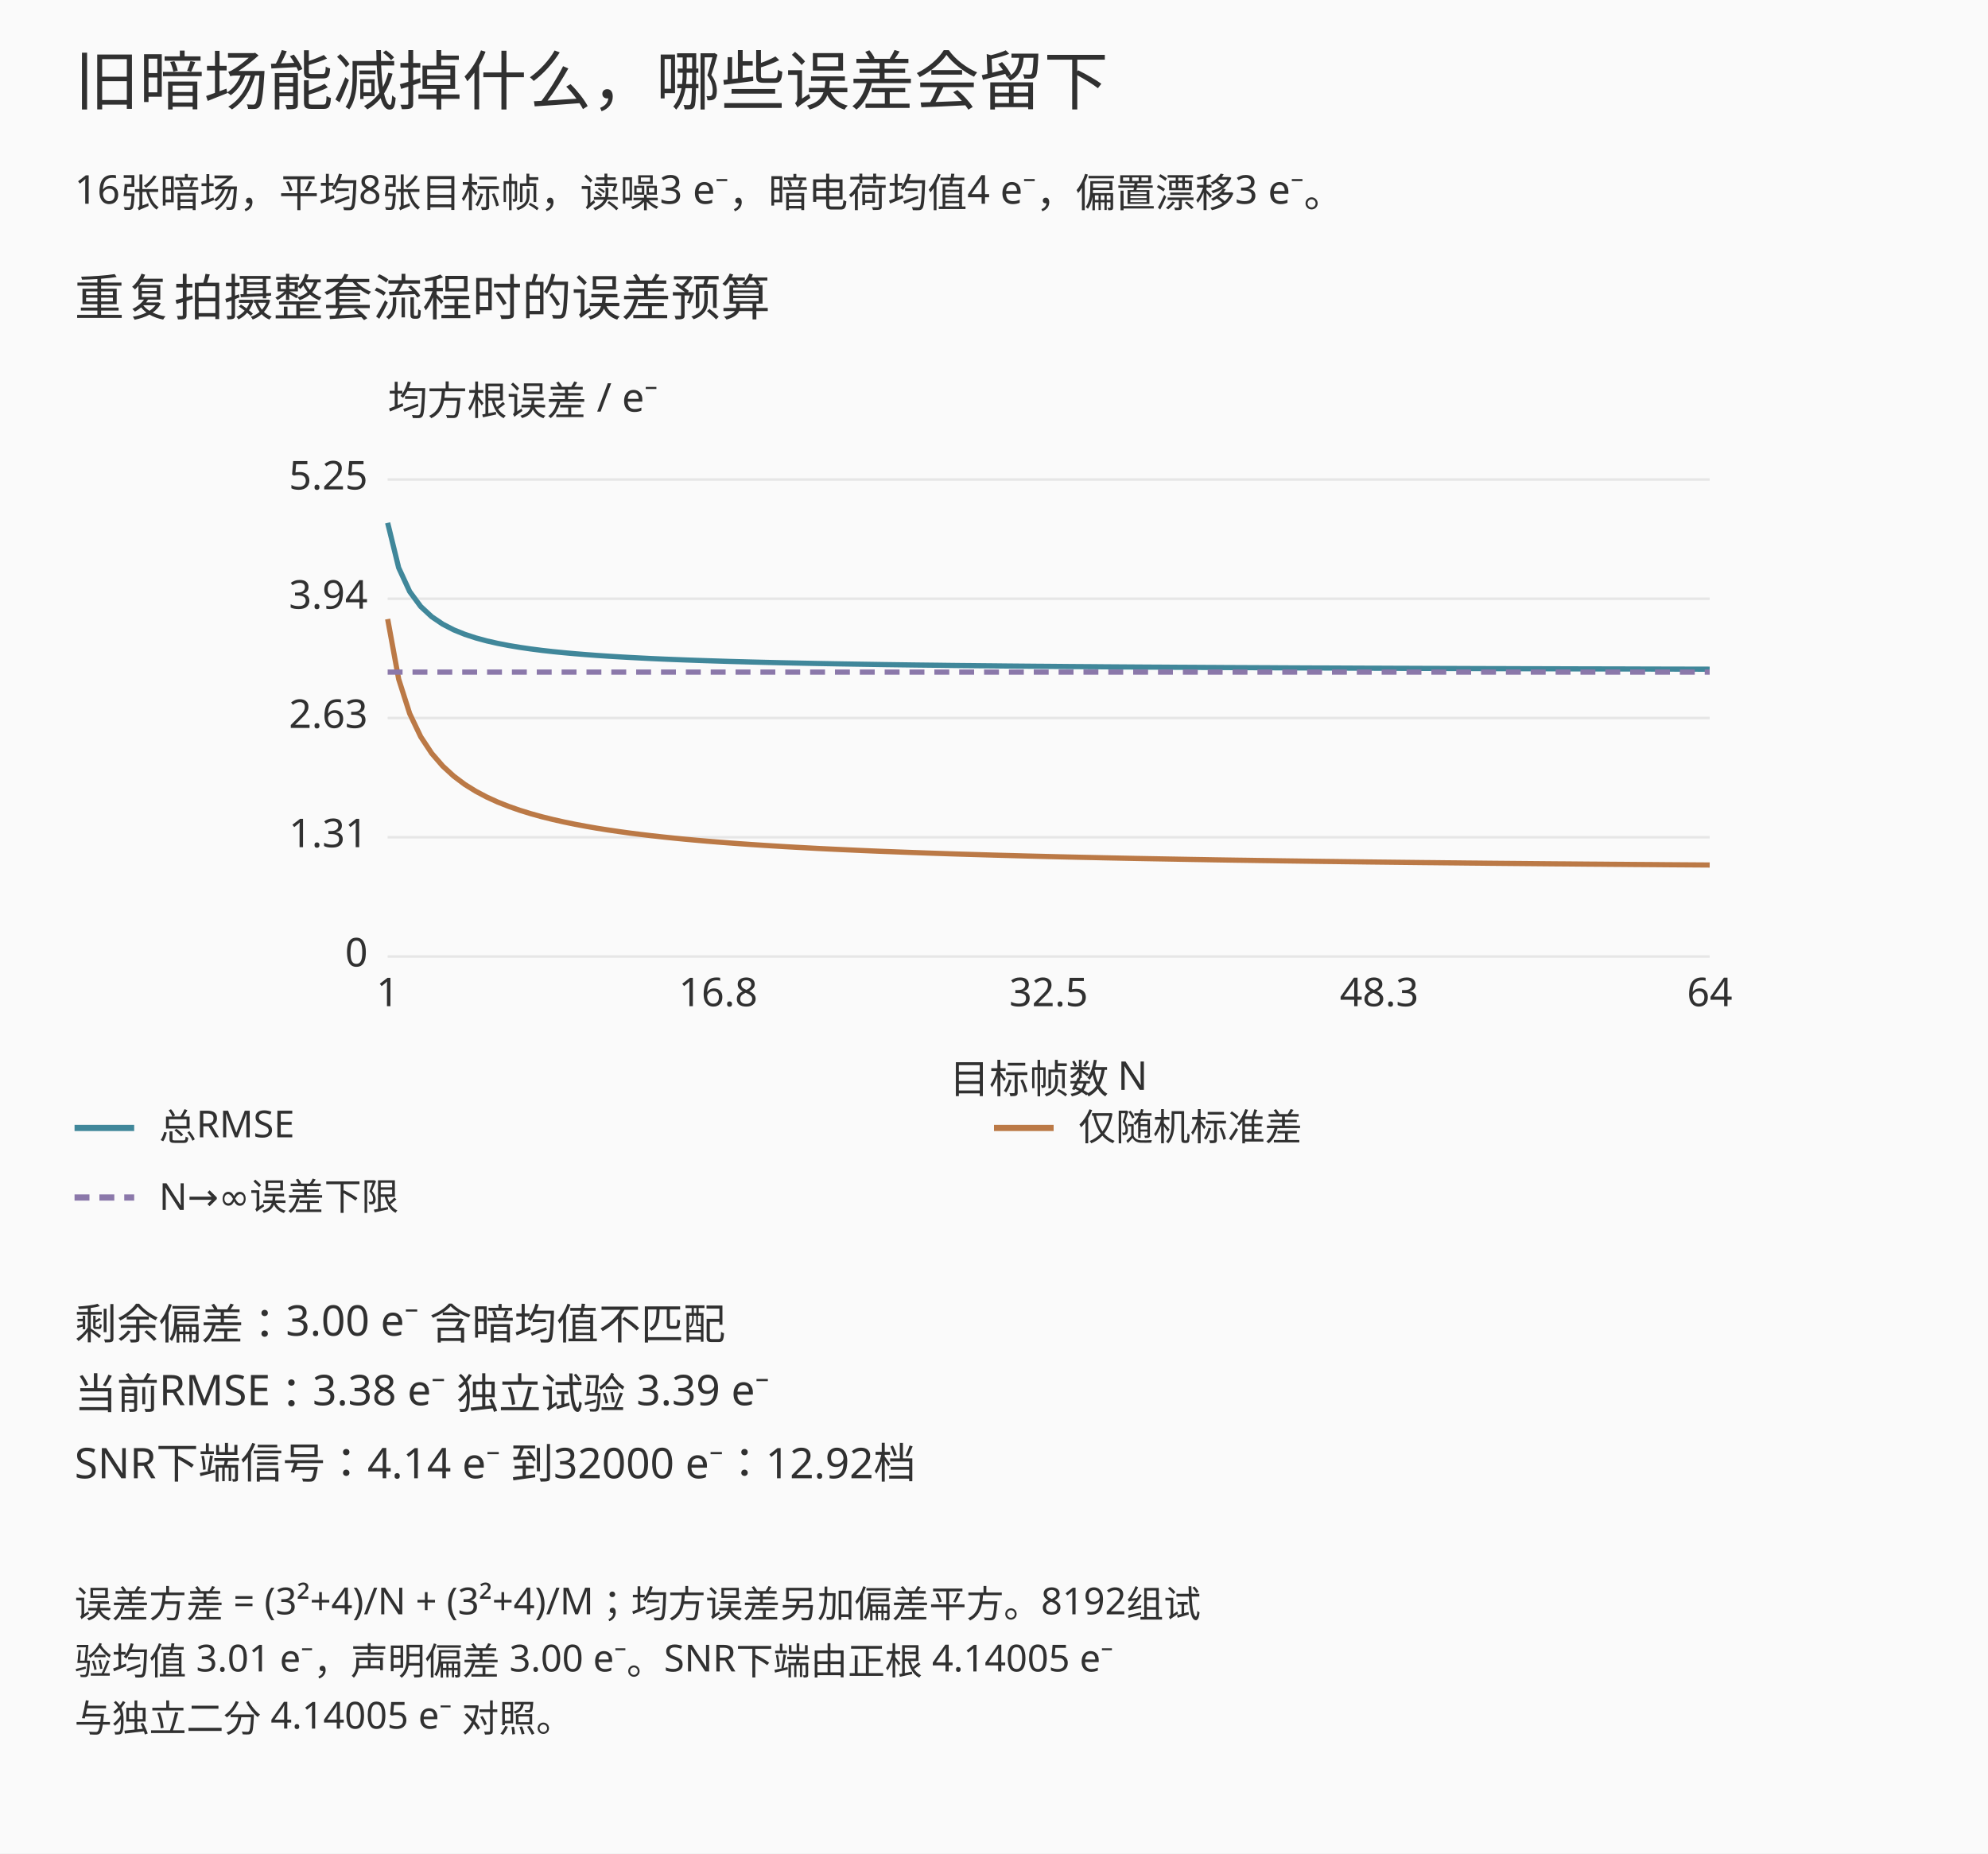
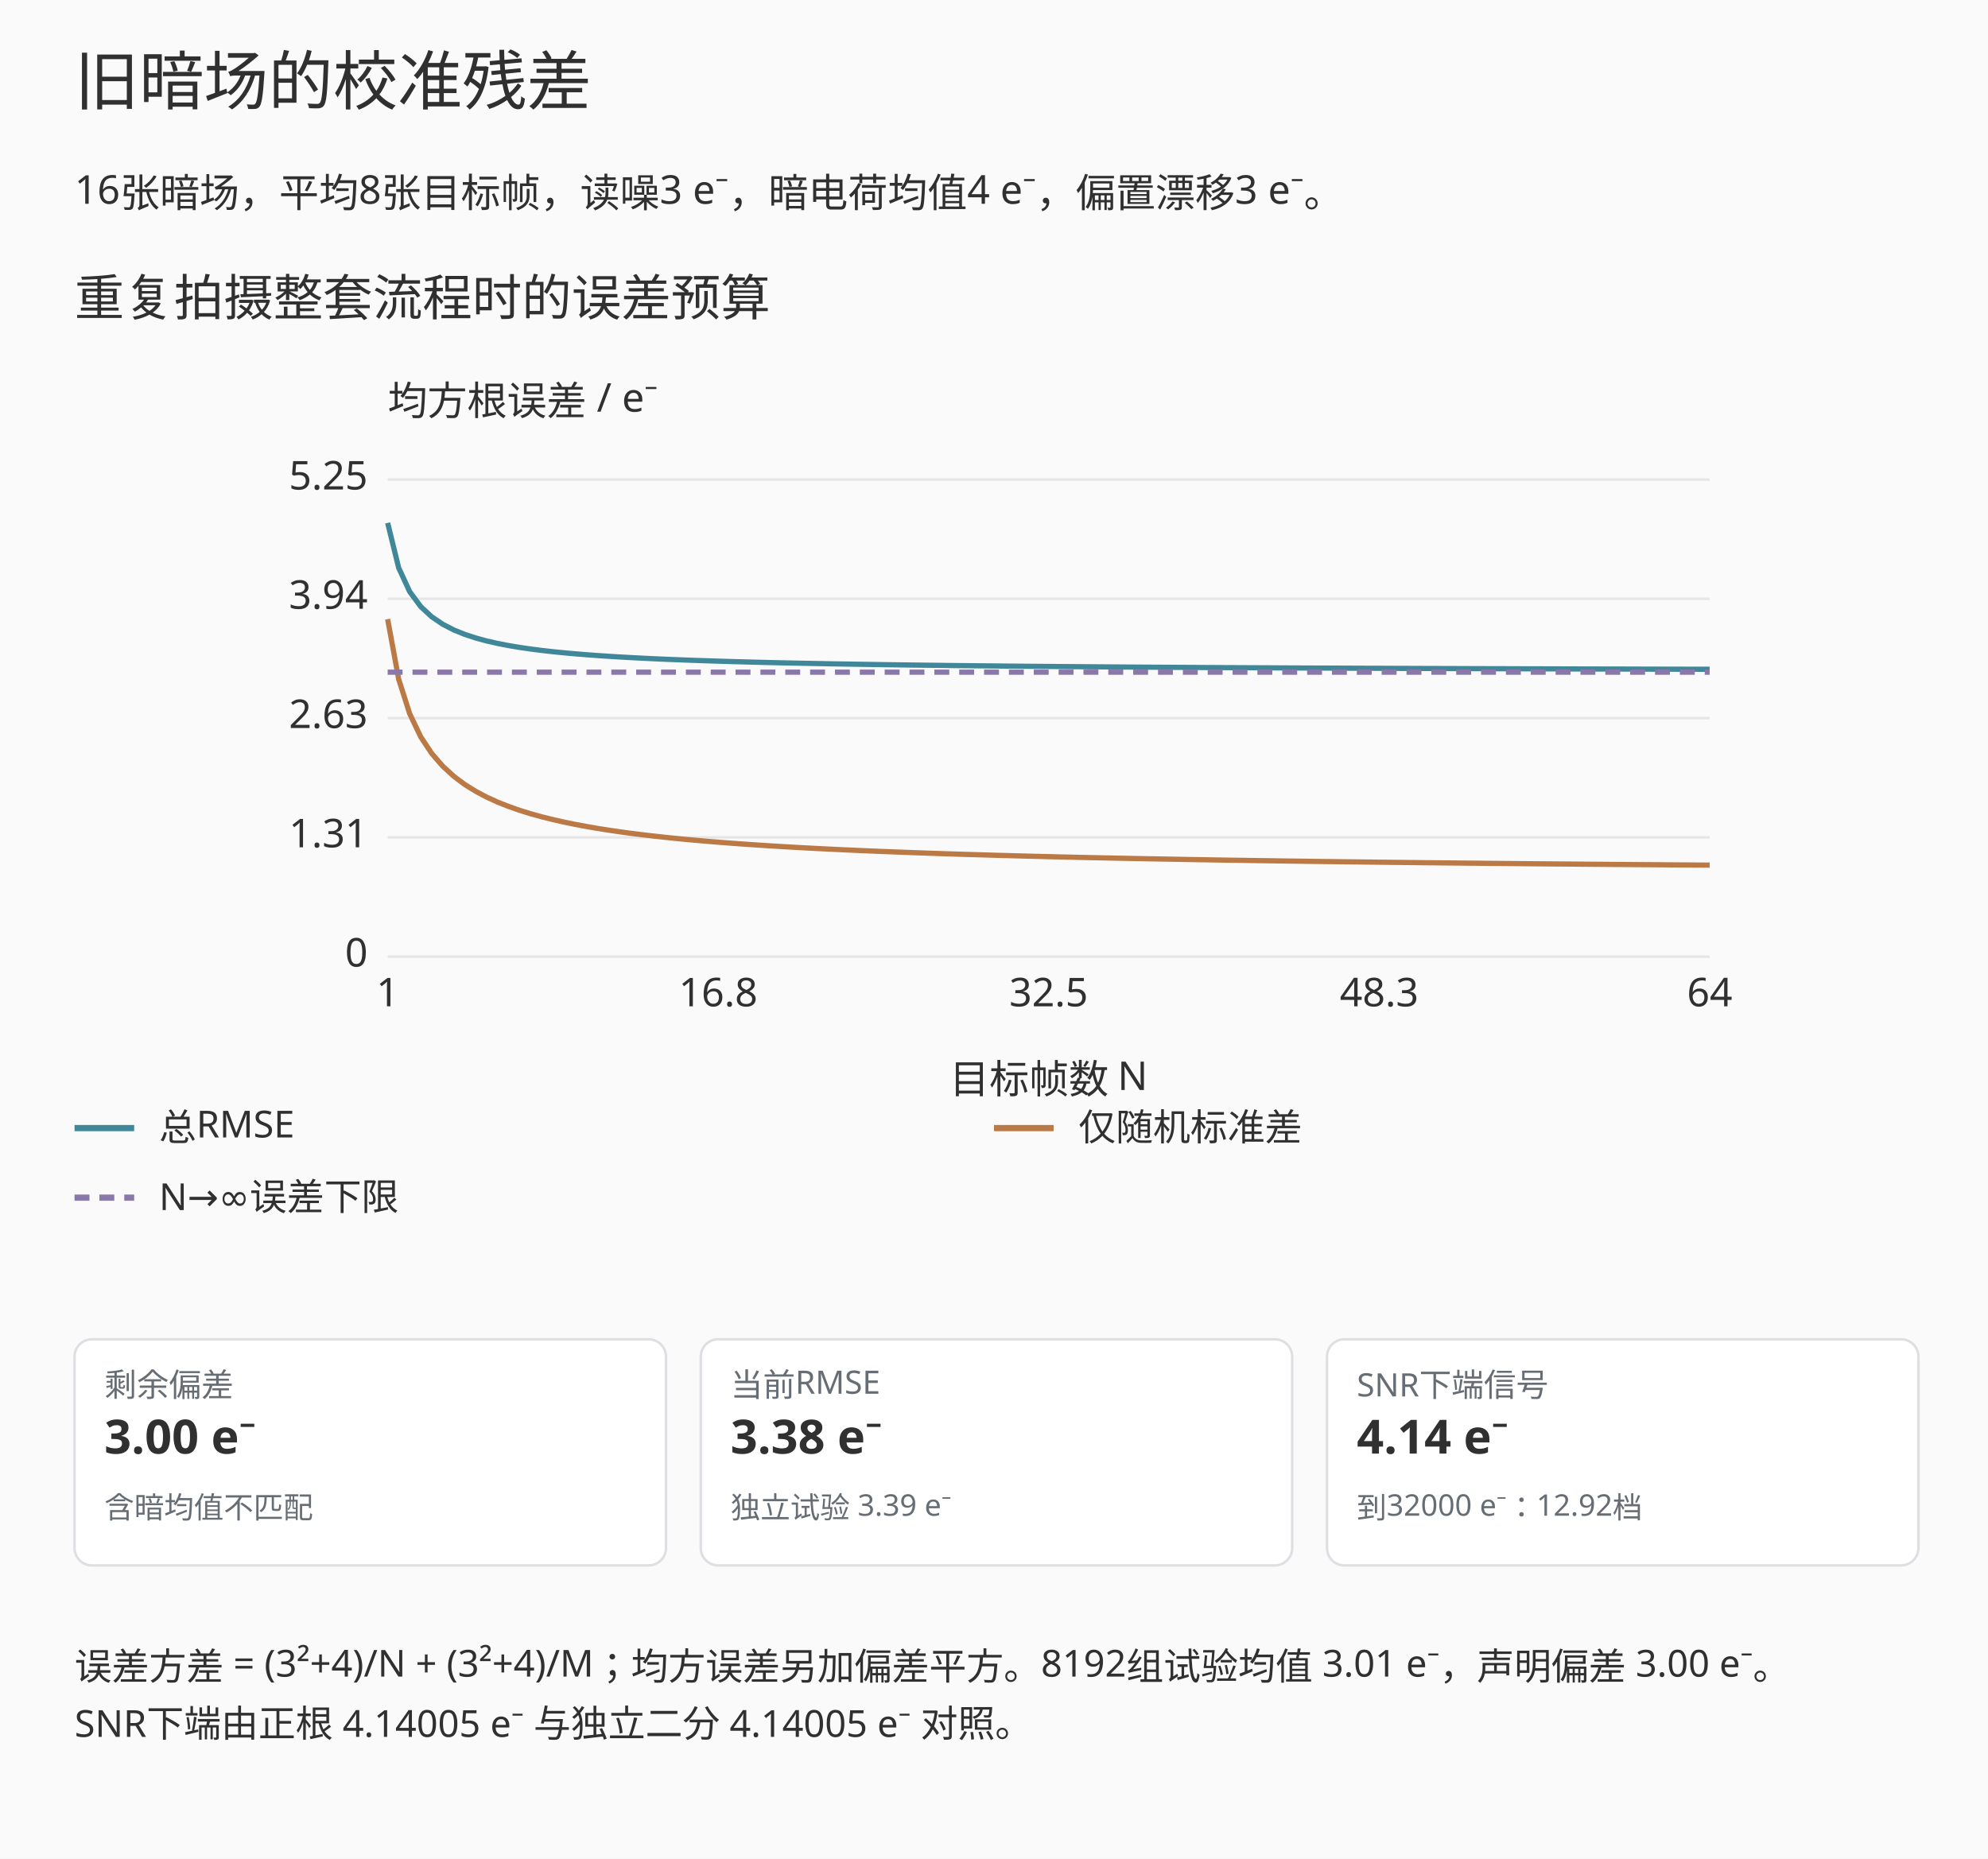
- <svg xmlns="http://www.w3.org/2000/svg" width="800" height="746" viewBox="0 0 800 746" role="img" aria-label="互动示意：有限暗场复用、偏置漂移与SNR下端判据" style="color:#303030;font:16px sans-serif">
-   <style>text{fill:currentColor;font-family:sans-serif}</style>
+ <svg xmlns="http://www.w3.org/2000/svg" width="800" height="748" viewBox="0 0 800 748" role="img" aria-label="互动示意：有限暗场复用、偏置漂移与SNR下端判据" style="color:#303030;fill:currentColor;font:16px sans-serif">
+   <style>text{font-family:sans-serif}</style>
  <rect width="800" height="100%" fill="#fafafa" />
-   <text x="30" y="42" font-size="26">旧暗场能减掉什么，哪些误差会留下</text>
+   <text x="30" y="42" font-size="26">旧暗场的校准残差</text>
  <text x="30" y="82">16张暗场，平均8张目标帧，读噪3 e⁻，暗电荷均值4 e⁻，偏置漂移3 e⁻。</text>
  <text x="30" y="127" font-size="20">重复拍摄整套流程时的误差预算</text>
  <svg x="30" y="143" width="740" height="300" role="img" aria-label="重复拍摄整套流程时的误差预算" viewBox="0 0 640 300">
    <path d="M76,242H608" stroke="currentColor" opacity=".10" />
    <text x="68" y="246" text-anchor="end">0</text>
    <text x="76" y="262" text-anchor="middle">1</text>
    <path d="M76,194H608" stroke="currentColor" opacity=".10" />
    <text x="68" y="198" text-anchor="end">1.31</text>
    <text x="209" y="262" text-anchor="middle">16.8</text>
    <path d="M76,146H608" stroke="currentColor" opacity=".10" />
    <text x="68" y="150" text-anchor="end">2.63</text>
    <text x="342" y="262" text-anchor="middle">32.5</text>
    <path d="M76,98H608" stroke="currentColor" opacity=".10" />
    <text x="68" y="102" text-anchor="end">3.94</text>
    <text x="475" y="262" text-anchor="middle">48.3</text>
    <path d="M76,50H608" stroke="currentColor" opacity=".10" />
    <text x="68" y="54" text-anchor="end">5.25</text>
    <text x="608" y="262" text-anchor="middle">64</text>
    <path d="M76.00,67.45 L80.43,85.51 L84.87,95.12 L89.30,101.12 L93.73,105.23 L98.17,108.23 L102.60,110.52 L107.03,112.31 L111.47,113.77 L115.90,114.97 L120.33,115.97 L124.77,116.83 L129.20,117.57 L133.63,118.21 L138.07,118.78 L142.50,119.28 L146.93,119.72 L151.37,120.12 L155.80,120.48 L160.23,120.81 L164.67,121.11 L169.10,121.38 L173.53,121.63 L177.97,121.86 L182.40,122.08 L186.83,122.28 L191.27,122.46 L195.70,122.63 L200.13,122.79 L204.57,122.94 L209.00,123.08 L213.43,123.22 L217.87,123.34 L222.30,123.46 L226.73,123.57 L231.17,123.68 L235.60,123.78 L240.03,123.87 L244.47,123.96 L248.90,124.05 L253.33,124.13 L257.77,124.21 L262.20,124.28 L266.63,124.35 L271.07,124.42 L275.50,124.49 L279.93,124.55 L284.37,124.61 L288.80,124.67 L293.23,124.72 L297.67,124.77 L302.10,124.83 L306.53,124.88 L310.97,124.92 L315.40,124.97 L319.83,125.01 L324.27,125.06 L328.70,125.10 L333.13,125.14 L337.57,125.18 L342.00,125.21 L346.43,125.25 L350.87,125.29 L355.30,125.32 L359.73,125.35 L364.17,125.39 L368.60,125.42 L373.03,125.45 L377.47,125.48 L381.90,125.51 L386.33,125.53 L390.77,125.56 L395.20,125.59 L399.63,125.61 L404.07,125.64 L408.50,125.66 L412.93,125.69 L417.37,125.71 L421.80,125.73 L426.23,125.75 L430.67,125.77 L435.10,125.80 L439.53,125.82 L443.97,125.84 L448.40,125.86 L452.83,125.87 L457.27,125.89 L461.70,125.91 L466.13,125.93 L470.57,125.95 L475.00,125.96 L479.43,125.98 L483.87,126.00 L488.30,126.01 L492.73,126.03 L497.17,126.04 L501.60,126.06 L506.03,126.07 L510.47,126.09 L514.90,126.10 L519.33,126.12 L523.77,126.13 L528.20,126.14 L532.63,126.16 L537.07,126.17 L541.50,126.18 L545.93,126.19 L550.37,126.21 L554.80,126.22 L559.23,126.23 L563.67,126.24 L568.10,126.25 L572.53,126.26 L576.97,126.27 L581.40,126.29 L585.83,126.30 L590.27,126.31 L594.70,126.32 L599.13,126.33 L603.57,126.34 L608.00,126.35" fill="none" stroke="#40879a" stroke-width="2.1" />
    <path d="M76.00,106.18 L80.43,130.33 L84.87,144.25 L89.30,153.53 L93.73,160.23 L98.17,165.35 L102.60,169.41 L107.03,172.73 L111.47,175.49 L115.90,177.83 L120.33,179.85 L124.77,181.60 L129.20,183.15 L133.63,184.52 L138.07,185.75 L142.50,186.85 L146.93,187.85 L151.37,188.76 L155.80,189.59 L160.23,190.36 L164.67,191.06 L169.10,191.71 L173.53,192.32 L177.97,192.88 L182.40,193.40 L186.83,193.89 L191.27,194.35 L195.70,194.79 L200.13,195.19 L204.57,195.58 L209.00,195.94 L213.43,196.28 L217.87,196.61 L222.30,196.92 L226.73,197.21 L231.17,197.49 L235.60,197.76 L240.03,198.01 L244.47,198.25 L248.90,198.49 L253.33,198.71 L257.77,198.92 L262.20,199.12 L266.63,199.32 L271.07,199.51 L275.50,199.69 L279.93,199.86 L284.37,200.03 L288.80,200.19 L293.23,200.35 L297.67,200.50 L302.10,200.65 L306.53,200.79 L310.97,200.92 L315.40,201.05 L319.83,201.18 L324.27,201.30 L328.70,201.42 L333.13,201.54 L337.57,201.65 L342.00,201.76 L346.43,201.87 L350.87,201.97 L355.30,202.07 L359.73,202.16 L364.17,202.26 L368.60,202.35 L373.03,202.44 L377.47,202.53 L381.90,202.61 L386.33,202.69 L390.77,202.77 L395.20,202.85 L399.63,202.93 L404.07,203.00 L408.50,203.08 L412.93,203.15 L417.37,203.22 L421.80,203.28 L426.23,203.35 L430.67,203.41 L435.10,203.48 L439.53,203.54 L443.97,203.60 L448.40,203.66 L452.83,203.72 L457.27,203.77 L461.70,203.83 L466.13,203.88 L470.57,203.94 L475.00,203.99 L479.43,204.04 L483.87,204.09 L488.30,204.14 L492.73,204.19 L497.17,204.23 L501.60,204.28 L506.03,204.32 L510.47,204.37 L514.90,204.41 L519.33,204.46 L523.77,204.50 L528.20,204.54 L532.63,204.58 L537.07,204.62 L541.50,204.66 L545.93,204.70 L550.37,204.73 L554.80,204.77 L559.23,204.81 L563.67,204.84 L568.10,204.88 L572.53,204.91 L576.97,204.95 L581.40,204.98 L585.83,205.01 L590.27,205.05 L594.70,205.08 L599.13,205.11 L603.57,205.14 L608.00,205.17" fill="none" stroke="#bb7946" stroke-width="2.1" />
    <path d="M76.00,127.52 L608.00,127.52" fill="none" stroke="#8b78aa" stroke-width="2.1" stroke-dasharray="6 4" />
    <text x="76" y="24">均方根误差 / e⁻</text>
    <text x="342" y="297" text-anchor="middle">目标帧数 N</text>
  </svg>
  <path d="M30,454h24" fill="none" stroke="#40879a" stroke-width="2.5" />
  <text x="64" y="459" font-size="15">总RMSE</text>
  <path d="M400,454h24" fill="none" stroke="#bb7946" stroke-width="2.5" />
  <text x="434" y="459" font-size="15">仅随机标准差</text>
  <path d="M30,482h24" fill="none" stroke="#8b78aa" stroke-width="2.5" stroke-dasharray="6 4" />
  <text x="64" y="487" font-size="15">N→∞误差下限</text>
-   <text x="30" y="539" font-size="17">剩余偏差：3.00 e⁻  含暗均值不匹配</text>
-   <text x="30" y="567" font-size="17">当前RMSE：3.38 e⁻  独立试验 3.39 e⁻</text>
-   <text x="30" y="595" font-size="17">SNR下端信号：4.14 e⁻  到32000 e⁻：12.92档</text>
-   <text x="30" y="651" font-size="15">误差方差 = (3²+4)/N + (3²+4)/M；均方误差另加偏差平方。8192组试</text>
-   <text x="30" y="674" font-size="15">验均值 3.01 e⁻，声明偏差 3.00 e⁻。SNR下端由正根 4.14005 e⁻</text>
-   <text x="30" y="697" font-size="15"> 与独立二分 4.14005 e⁻ 对照。</text>
+   <rect x="30" y="539" width="238" height="91" rx="7" fill="#fff" stroke="#dedfe2" />
+   <text x="42" y="562" font-size="13" fill="#676d74">剩余偏差</text>
+   <text x="42" y="585" font-size="19" font-weight="600">3.00 e⁻</text>
+   <text x="42" y="611" font-size="12" fill="#676d74">含暗均值不匹配</text>
+   <rect x="282" y="539" width="238" height="91" rx="7" fill="#fff" stroke="#dedfe2" />
+   <text x="294" y="562" font-size="13" fill="#676d74">当前RMSE</text>
+   <text x="294" y="585" font-size="19" font-weight="600">3.38 e⁻</text>
+   <text x="294" y="611" font-size="12" fill="#676d74">独立试验 3.39 e⁻</text>
+   <rect x="534" y="539" width="238" height="91" rx="7" fill="#fff" stroke="#dedfe2" />
+   <text x="546" y="562" font-size="13" fill="#676d74">SNR下端信号</text>
+   <text x="546" y="585" font-size="19" font-weight="600">4.14 e⁻</text>
+   <text x="546" y="611" font-size="12" fill="#676d74">到32000 e⁻：12.92档</text>
+   <text x="30" y="676" font-size="15">误差方差 = (3²+4)/N + (3²+4)/M；均方误差另加偏差平方。8192组试验均值 3.01 e⁻，声明偏差 3.00 e⁻。</text>
+   <text x="30" y="699" font-size="15">SNR下端由正根 4.14005 e⁻ 与独立二分 4.14005 e⁻ 对照。</text>
</svg>
